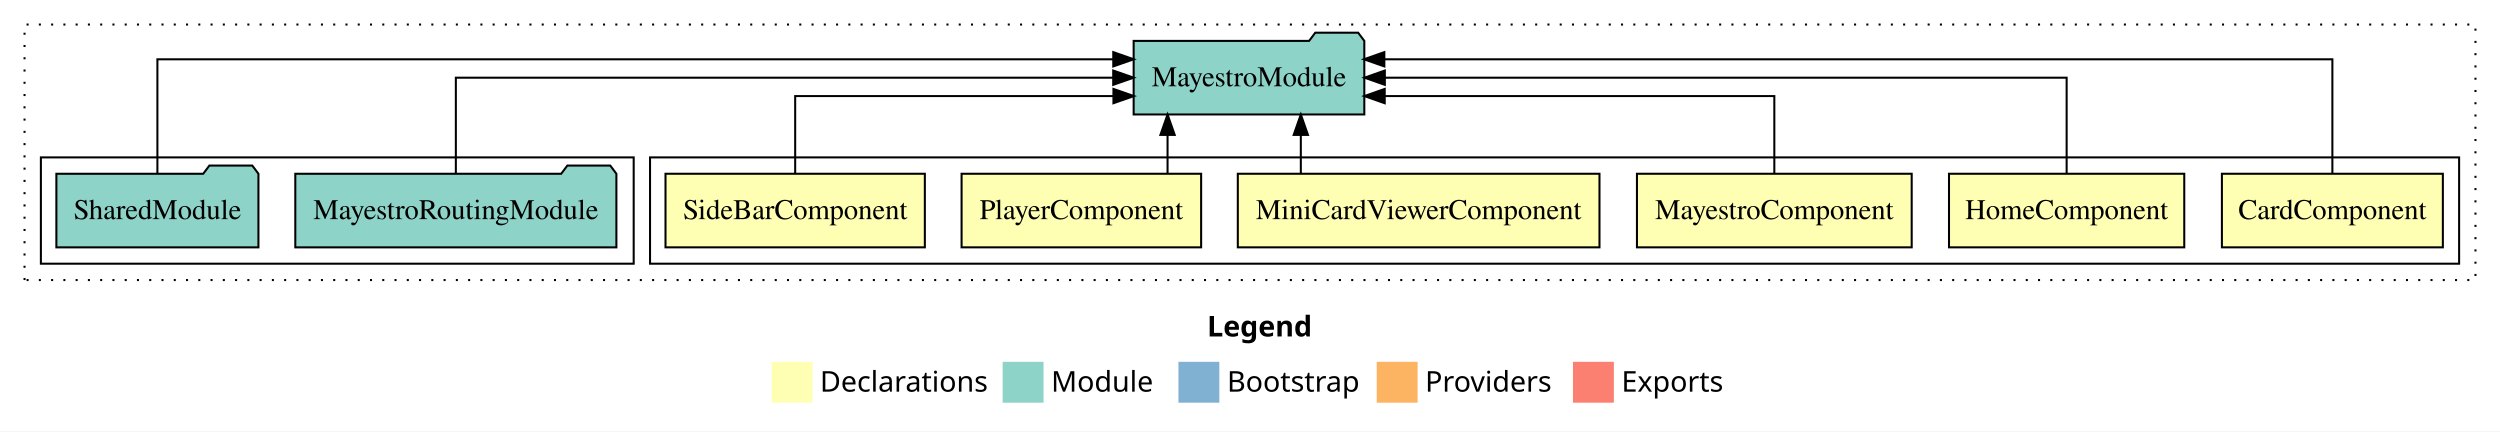
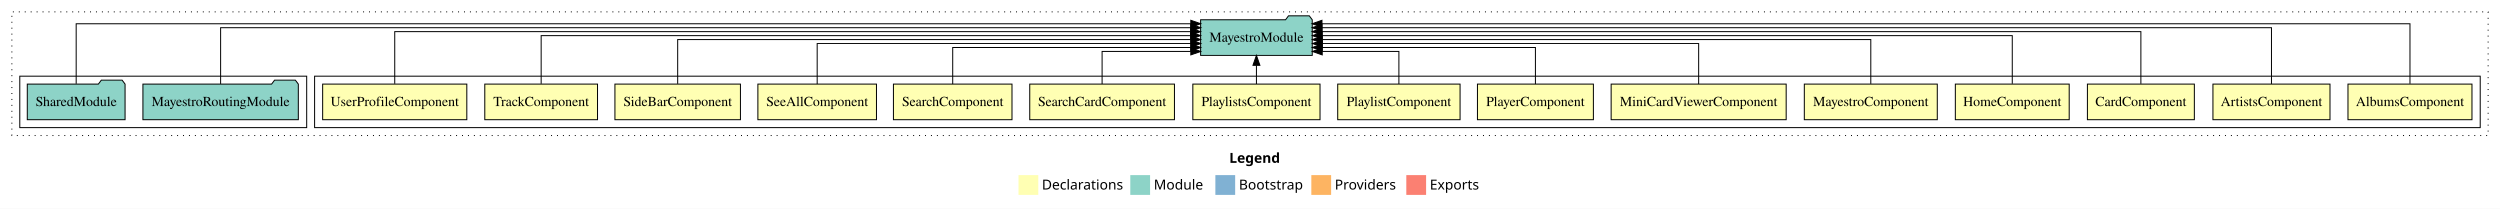
- <svg xmlns="http://www.w3.org/2000/svg" width="1223pt" height="211pt" viewBox="0.00 0.00 1223.00 211.00">
+ <svg xmlns="http://www.w3.org/2000/svg" width="2527pt" height="211pt" viewBox="0.00 0.00 2527.00 211.00">
  <g id="graph0" class="graph" transform="scale(1 1) rotate(0) translate(4 207)">
-     <polygon fill="#ffffff" stroke="transparent" points="-4,4 -4,-207 1219,-207 1219,4 -4,4" />
-     <text text-anchor="start" x="586.509" y="-42.4" font-family="sans-serif" font-weight="bold" font-size="14.00" fill="#000000">Legend</text>
-     <polygon fill="#ffffb3" stroke="transparent" points="373.5,-10 373.5,-30 393.5,-30 393.5,-10 373.5,-10" />
-     <text text-anchor="start" x="397.129" y="-15.4" font-family="sans-serif" font-size="14.00" fill="#000000">  Declarations</text>
-     <polygon fill="#8dd3c7" stroke="transparent" points="486.5,-10 486.5,-30 506.5,-30 506.5,-10 486.5,-10" />
-     <text text-anchor="start" x="510.225" y="-15.4" font-family="sans-serif" font-size="14.00" fill="#000000">  Module</text>
-     <polygon fill="#80b1d3" stroke="transparent" points="572.5,-10 572.5,-30 592.5,-30 592.5,-10 572.5,-10" />
-     <text text-anchor="start" x="596.281" y="-15.4" font-family="sans-serif" font-size="14.00" fill="#000000">  Bootstrap</text>
-     <polygon fill="#fdb462" stroke="transparent" points="669.5,-10 669.5,-30 689.5,-30 689.5,-10 669.5,-10" />
-     <text text-anchor="start" x="693.173" y="-15.4" font-family="sans-serif" font-size="14.00" fill="#000000">  Providers</text>
-     <polygon fill="#fb8072" stroke="transparent" points="765.5,-10 765.5,-30 785.5,-30 785.5,-10 765.5,-10" />
-     <text text-anchor="start" x="789.226" y="-15.4" font-family="sans-serif" font-size="14.00" fill="#000000">  Exports</text>
+     <polygon fill="#ffffff" stroke="transparent" points="-4,4 -4,-207 2523,-207 2523,4 -4,4" />
+     <text text-anchor="start" x="1238.509" y="-42.4" font-family="sans-serif" font-weight="bold" font-size="14.00" fill="#000000">Legend</text>
+     <polygon fill="#ffffb3" stroke="transparent" points="1025.5,-10 1025.5,-30 1045.5,-30 1045.5,-10 1025.5,-10" />
+     <text text-anchor="start" x="1049.129" y="-15.4" font-family="sans-serif" font-size="14.00" fill="#000000">  Declarations</text>
+     <polygon fill="#8dd3c7" stroke="transparent" points="1138.5,-10 1138.5,-30 1158.5,-30 1158.5,-10 1138.5,-10" />
+     <text text-anchor="start" x="1162.225" y="-15.4" font-family="sans-serif" font-size="14.00" fill="#000000">  Module</text>
+     <polygon fill="#80b1d3" stroke="transparent" points="1224.5,-10 1224.5,-30 1244.5,-30 1244.5,-10 1224.5,-10" />
+     <text text-anchor="start" x="1248.281" y="-15.4" font-family="sans-serif" font-size="14.00" fill="#000000">  Bootstrap</text>
+     <polygon fill="#fdb462" stroke="transparent" points="1321.5,-10 1321.5,-30 1341.5,-30 1341.5,-10 1321.5,-10" />
+     <text text-anchor="start" x="1345.173" y="-15.4" font-family="sans-serif" font-size="14.00" fill="#000000">  Providers</text>
+     <polygon fill="#fb8072" stroke="transparent" points="1417.5,-10 1417.5,-30 1437.5,-30 1437.5,-10 1417.5,-10" />
+     <text text-anchor="start" x="1441.226" y="-15.4" font-family="sans-serif" font-size="14.00" fill="#000000">  Exports</text>
    <g id="clust1" class="cluster">
-       <polygon fill="none" stroke="#000000" stroke-dasharray="1,5" points="8,-70 8,-195 1207,-195 1207,-70 8,-70" />
+       <polygon fill="none" stroke="#000000" stroke-dasharray="1,5" points="8,-70 8,-195 2511,-195 2511,-70 8,-70" />
    </g>
    <g id="clust2" class="cluster">
-       <polygon fill="none" stroke="#000000" points="314,-78 314,-130 1199,-130 1199,-78 314,-78" />
+       <polygon fill="none" stroke="#000000" points="314,-78 314,-130 2503,-130 2503,-78 314,-78" />
    </g>
-     <g id="clust9" class="cluster">
+     <g id="clust18" class="cluster">
      <polygon fill="none" stroke="#000000" points="16,-78 16,-130 306,-130 306,-78 16,-78" />
    </g>
    <g id="node1" class="node">
-       <polygon fill="#ffffb3" stroke="#000000" points="1191.045,-122 1082.955,-122 1082.955,-86 1191.045,-86 1191.045,-122" />
-       <text text-anchor="middle" x="1137" y="-99.8" font-family="Times,serif" font-size="14.00" fill="#000000">CardComponent</text>
+       <polygon fill="#ffffb3" stroke="#000000" points="2494.665,-122 2369.335,-122 2369.335,-86 2494.665,-86 2494.665,-122" />
+       <text text-anchor="middle" x="2432" y="-99.8" font-family="Times,serif" font-size="14.00" fill="#000000">AlbumsComponent</text>
+     </g>
+     <g id="node16" class="node">
+       <polygon fill="#8dd3c7" stroke="#000000" points="1322.42,-187 1319.42,-191 1298.42,-191 1295.42,-187 1209.58,-187 1209.58,-151 1322.42,-151 1322.42,-187" />
+       <text text-anchor="middle" x="1266" y="-164.8" font-family="Times,serif" font-size="14.00" fill="#000000">MayestroModule</text>
+     </g>
+     <g id="edge1" class="edge">
+       <path fill="none" stroke="#000000" d="M2432,-122.323C2432,-145.66 2432,-183 2432,-183 2432,-183 1332.239,-183 1332.239,-183" />
+       <polygon fill="#000000" stroke="#000000" points="1332.239,-179.5 1322.239,-183 1332.239,-186.5 1332.239,-179.5" />
+     </g>
+     <g id="node2" class="node">
+       <polygon fill="#ffffb3" stroke="#000000" points="2351.161,-122 2232.839,-122 2232.839,-86 2351.161,-86 2351.161,-122" />
+       <text text-anchor="middle" x="2292" y="-99.8" font-family="Times,serif" font-size="14.00" fill="#000000">ArtistsComponent</text>
+     </g>
+     <g id="edge2" class="edge">
+       <path fill="none" stroke="#000000" d="M2292,-122.155C2292,-144.352 2292,-179 2292,-179 2292,-179 1332.257,-179 1332.257,-179" />
+       <polygon fill="#000000" stroke="#000000" points="1332.257,-175.5 1322.257,-179 1332.257,-182.5 1332.257,-175.5" />
+     </g>
+     <g id="node3" class="node">
+       <polygon fill="#ffffb3" stroke="#000000" points="2214.045,-122 2105.955,-122 2105.955,-86 2214.045,-86 2214.045,-122" />
+       <text text-anchor="middle" x="2160" y="-99.8" font-family="Times,serif" font-size="14.00" fill="#000000">CardComponent</text>
+     </g>
+     <g id="edge3" class="edge">
+       <path fill="none" stroke="#000000" d="M2160,-122.284C2160,-143.321 2160,-175 2160,-175 2160,-175 1332.262,-175 1332.262,-175" />
+       <polygon fill="#000000" stroke="#000000" points="1332.262,-171.5 1322.262,-175 1332.262,-178.5 1332.262,-171.5" />
+     </g>
+     <g id="node4" class="node">
+       <polygon fill="#ffffb3" stroke="#000000" points="2087.545,-122 1972.455,-122 1972.455,-86 2087.545,-86 2087.545,-122" />
+       <text text-anchor="middle" x="2030" y="-99.8" font-family="Times,serif" font-size="14.00" fill="#000000">HomeComponent</text>
+     </g>
+     <g id="edge4" class="edge">
+       <path fill="none" stroke="#000000" d="M2030,-122.308C2030,-142.145 2030,-171 2030,-171 2030,-171 1332.489,-171 1332.489,-171" />
+       <polygon fill="#000000" stroke="#000000" points="1332.489,-167.5 1322.489,-171 1332.489,-174.5 1332.489,-167.5" />
+     </g>
+     <g id="node5" class="node">
+       <polygon fill="#ffffb3" stroke="#000000" points="1954.202,-122 1819.798,-122 1819.798,-86 1954.202,-86 1954.202,-122" />
+       <text text-anchor="middle" x="1887" y="-99.8" font-family="Times,serif" font-size="14.00" fill="#000000">MayestroComponent</text>
+     </g>
+     <g id="edge5" class="edge">
+       <path fill="none" stroke="#000000" d="M1887,-122.222C1887,-140.828 1887,-167 1887,-167 1887,-167 1332.48,-167 1332.48,-167" />
+       <polygon fill="#000000" stroke="#000000" points="1332.48,-163.5 1322.48,-167 1332.48,-170.5 1332.48,-163.5" />
+     </g>
+     <g id="node6" class="node">
+       <polygon fill="#ffffb3" stroke="#000000" points="1801.464,-122 1624.536,-122 1624.536,-86 1801.464,-86 1801.464,-122" />
+       <text text-anchor="middle" x="1713" y="-99.8" font-family="Times,serif" font-size="14.00" fill="#000000">MiniCardViewerComponent</text>
+     </g>
+     <g id="edge6" class="edge">
+       <path fill="none" stroke="#000000" d="M1713,-122.022C1713,-139.373 1713,-163 1713,-163 1713,-163 1332.613,-163 1332.613,-163" />
+       <polygon fill="#000000" stroke="#000000" points="1332.613,-159.5 1322.613,-163 1332.613,-166.5 1332.613,-159.5" />
    </g>
    <g id="node7" class="node">
-       <polygon fill="#8dd3c7" stroke="#000000" points="663.42,-187 660.42,-191 639.42,-191 636.42,-187 550.58,-187 550.58,-151 663.42,-151 663.42,-187" />
-       <text text-anchor="middle" x="607" y="-164.8" font-family="Times,serif" font-size="14.00" fill="#000000">MayestroModule</text>
+       <polygon fill="#ffffb3" stroke="#000000" points="1606.595,-122 1489.405,-122 1489.405,-86 1606.595,-86 1606.595,-122" />
+       <text text-anchor="middle" x="1548" y="-99.8" font-family="Times,serif" font-size="14.00" fill="#000000">PlayerComponent</text>
    </g>
-     <g id="edge1" class="edge">
-       <path fill="none" stroke="#000000" d="M1137,-122.292C1137,-144.206 1137,-178 1137,-178 1137,-178 673.217,-178 673.217,-178" />
-       <polygon fill="#000000" stroke="#000000" points="673.218,-174.5 663.217,-178 673.217,-181.5 673.218,-174.5" />
-     </g>
-     <g id="node2" class="node">
-       <polygon fill="#ffffb3" stroke="#000000" points="1064.545,-122 949.455,-122 949.455,-86 1064.545,-86 1064.545,-122" />
-       <text text-anchor="middle" x="1007" y="-99.8" font-family="Times,serif" font-size="14.00" fill="#000000">HomeComponent</text>
-     </g>
-     <g id="edge2" class="edge">
-       <path fill="none" stroke="#000000" d="M1007,-122.106C1007,-141.339 1007,-169 1007,-169 1007,-169 673.462,-169 673.462,-169" />
-       <polygon fill="#000000" stroke="#000000" points="673.462,-165.5 663.462,-169 673.462,-172.5 673.462,-165.5" />
-     </g>
-     <g id="node3" class="node">
-       <polygon fill="#ffffb3" stroke="#000000" points="931.202,-122 796.798,-122 796.798,-86 931.202,-86 931.202,-122" />
-       <text text-anchor="middle" x="864" y="-99.8" font-family="Times,serif" font-size="14.00" fill="#000000">MayestroComponent</text>
-     </g>
-     <g id="edge3" class="edge">
-       <path fill="none" stroke="#000000" d="M864,-122.027C864,-138.398 864,-160 864,-160 864,-160 673.4,-160 673.4,-160" />
-       <polygon fill="#000000" stroke="#000000" points="673.4,-156.5 663.4,-160 673.4,-163.5 673.4,-156.5" />
-     </g>
-     <g id="node4" class="node">
-       <polygon fill="#ffffb3" stroke="#000000" points="778.464,-122 601.536,-122 601.536,-86 778.464,-86 778.464,-122" />
-       <text text-anchor="middle" x="690" y="-99.8" font-family="Times,serif" font-size="14.00" fill="#000000">MiniCardViewerComponent</text>
-     </g>
-     <g id="edge4" class="edge">
-       <path fill="none" stroke="#000000" d="M632.364,-122.106C632.364,-122.106 632.364,-140.991 632.364,-140.991" />
-       <polygon fill="#000000" stroke="#000000" points="628.864,-140.991 632.364,-150.991 635.864,-140.991 628.864,-140.991" />
-     </g>
-     <g id="node5" class="node">
-       <polygon fill="#ffffb3" stroke="#000000" points="583.595,-122 466.405,-122 466.405,-86 583.595,-86 583.595,-122" />
-       <text text-anchor="middle" x="525" y="-99.8" font-family="Times,serif" font-size="14.00" fill="#000000">PlayerComponent</text>
-     </g>
-     <g id="edge5" class="edge">
-       <path fill="none" stroke="#000000" d="M567.169,-122.106C567.169,-122.106 567.169,-140.991 567.169,-140.991" />
-       <polygon fill="#000000" stroke="#000000" points="563.669,-140.991 567.169,-150.991 570.669,-140.991 563.669,-140.991" />
-     </g>
-     <g id="node6" class="node">
-       <polygon fill="#ffffb3" stroke="#000000" points="448.433,-122 321.567,-122 321.567,-86 448.433,-86 448.433,-122" />
-       <text text-anchor="middle" x="385" y="-99.8" font-family="Times,serif" font-size="14.00" fill="#000000">SideBarComponent</text>
-     </g>
-     <g id="edge6" class="edge">
-       <path fill="none" stroke="#000000" d="M385,-122.027C385,-138.398 385,-160 385,-160 385,-160 540.693,-160 540.693,-160" />
-       <polygon fill="#000000" stroke="#000000" points="540.693,-163.5 550.693,-160 540.693,-156.5 540.693,-163.5" />
+     <g id="edge7" class="edge">
+       <path fill="none" stroke="#000000" d="M1548,-122.009C1548,-138.049 1548,-159 1548,-159 1548,-159 1332.389,-159 1332.389,-159" />
+       <polygon fill="#000000" stroke="#000000" points="1332.389,-155.5 1322.389,-159 1332.389,-162.5 1332.389,-155.5" />
    </g>
    <g id="node8" class="node">
+       <polygon fill="#ffffb3" stroke="#000000" points="1471.837,-122 1348.163,-122 1348.163,-86 1471.837,-86 1471.837,-122" />
+       <text text-anchor="middle" x="1410" y="-99.8" font-family="Times,serif" font-size="14.00" fill="#000000">PlaylistComponent</text>
+     </g>
+     <g id="edge8" class="edge">
+       <path fill="none" stroke="#000000" d="M1410,-122.124C1410,-136.783 1410,-155 1410,-155 1410,-155 1332.499,-155 1332.499,-155" />
+       <polygon fill="#000000" stroke="#000000" points="1332.499,-151.5 1322.499,-155 1332.499,-158.5 1332.499,-151.5" />
+     </g>
+     <g id="node9" class="node">
+       <polygon fill="#ffffb3" stroke="#000000" points="1330.281,-122 1201.719,-122 1201.719,-86 1330.281,-86 1330.281,-122" />
+       <text text-anchor="middle" x="1266" y="-99.8" font-family="Times,serif" font-size="14.00" fill="#000000">PlaylistsComponent</text>
+     </g>
+     <g id="edge9" class="edge">
+       <path fill="none" stroke="#000000" d="M1266,-122.106C1266,-122.106 1266,-140.991 1266,-140.991" />
+       <polygon fill="#000000" stroke="#000000" points="1262.5,-140.991 1266,-150.991 1269.5,-140.991 1262.5,-140.991" />
+     </g>
+     <g id="node10" class="node">
+       <polygon fill="#ffffb3" stroke="#000000" points="1183.132,-122 1036.868,-122 1036.868,-86 1183.132,-86 1183.132,-122" />
+       <text text-anchor="middle" x="1110" y="-99.8" font-family="Times,serif" font-size="14.00" fill="#000000">SearchCardComponent</text>
+     </g>
+     <g id="edge10" class="edge">
+       <path fill="none" stroke="#000000" d="M1110,-122.124C1110,-136.783 1110,-155 1110,-155 1110,-155 1199.68,-155 1199.68,-155" />
+       <polygon fill="#000000" stroke="#000000" points="1199.68,-158.5 1209.68,-155 1199.68,-151.5 1199.68,-158.5" />
+     </g>
+     <g id="node11" class="node">
+       <polygon fill="#ffffb3" stroke="#000000" points="1018.92,-122 899.08,-122 899.08,-86 1018.92,-86 1018.92,-122" />
+       <text text-anchor="middle" x="959" y="-99.8" font-family="Times,serif" font-size="14.00" fill="#000000">SearchComponent</text>
+     </g>
+     <g id="edge11" class="edge">
+       <path fill="none" stroke="#000000" d="M959,-122.009C959,-138.049 959,-159 959,-159 959,-159 1199.691,-159 1199.691,-159" />
+       <polygon fill="#000000" stroke="#000000" points="1199.691,-162.5 1209.691,-159 1199.691,-155.5 1199.691,-162.5" />
+     </g>
+     <g id="node12" class="node">
+       <polygon fill="#ffffb3" stroke="#000000" points="881.933,-122 762.067,-122 762.067,-86 881.933,-86 881.933,-122" />
+       <text text-anchor="middle" x="822" y="-99.8" font-family="Times,serif" font-size="14.00" fill="#000000">SeeAllComponent</text>
+     </g>
+     <g id="edge12" class="edge">
+       <path fill="none" stroke="#000000" d="M822,-122.022C822,-139.373 822,-163 822,-163 822,-163 1199.767,-163 1199.767,-163" />
+       <polygon fill="#000000" stroke="#000000" points="1199.767,-166.5 1209.767,-163 1199.767,-159.5 1199.767,-166.5" />
+     </g>
+     <g id="node13" class="node">
+       <polygon fill="#ffffb3" stroke="#000000" points="744.433,-122 617.567,-122 617.567,-86 744.433,-86 744.433,-122" />
+       <text text-anchor="middle" x="681" y="-99.8" font-family="Times,serif" font-size="14.00" fill="#000000">SideBarComponent</text>
+     </g>
+     <g id="edge13" class="edge">
+       <path fill="none" stroke="#000000" d="M681,-122.222C681,-140.828 681,-167 681,-167 681,-167 1199.642,-167 1199.642,-167" />
+       <polygon fill="#000000" stroke="#000000" points="1199.642,-170.5 1209.642,-167 1199.642,-163.5 1199.642,-170.5" />
+     </g>
+     <g id="node14" class="node">
+       <polygon fill="#ffffb3" stroke="#000000" points="599.975,-122 486.025,-122 486.025,-86 599.975,-86 599.975,-122" />
+       <text text-anchor="middle" x="543" y="-99.8" font-family="Times,serif" font-size="14.00" fill="#000000">TrackComponent</text>
+     </g>
+     <g id="edge14" class="edge">
+       <path fill="none" stroke="#000000" d="M543,-122.308C543,-142.145 543,-171 543,-171 543,-171 1199.569,-171 1199.569,-171" />
+       <polygon fill="#000000" stroke="#000000" points="1199.569,-174.5 1209.569,-171 1199.569,-167.5 1199.569,-174.5" />
+     </g>
+     <g id="node15" class="node">
+       <polygon fill="#ffffb3" stroke="#000000" points="467.858,-122 322.142,-122 322.142,-86 467.858,-86 467.858,-122" />
+       <text text-anchor="middle" x="395" y="-99.8" font-family="Times,serif" font-size="14.00" fill="#000000">UserProfileComponent</text>
+     </g>
+     <g id="edge15" class="edge">
+       <path fill="none" stroke="#000000" d="M395,-122.284C395,-143.321 395,-175 395,-175 395,-175 1199.522,-175 1199.522,-175" />
+       <polygon fill="#000000" stroke="#000000" points="1199.522,-178.5 1209.522,-175 1199.522,-171.5 1199.522,-178.5" />
+     </g>
+     <g id="node17" class="node">
      <polygon fill="#8dd3c7" stroke="#000000" points="297.538,-122 294.538,-126 273.538,-126 270.538,-122 140.462,-122 140.462,-86 297.538,-86 297.538,-122" />
      <text text-anchor="middle" x="219" y="-99.8" font-family="Times,serif" font-size="14.00" fill="#000000">MayestroRoutingModule</text>
    </g>
-     <g id="edge7" class="edge">
-       <path fill="none" stroke="#000000" d="M219,-122.106C219,-141.339 219,-169 219,-169 219,-169 540.582,-169 540.582,-169" />
-       <polygon fill="#000000" stroke="#000000" points="540.582,-172.5 550.582,-169 540.581,-165.5 540.582,-172.5" />
+     <g id="edge16" class="edge">
+       <path fill="none" stroke="#000000" d="M219,-122.155C219,-144.352 219,-179 219,-179 219,-179 1199.709,-179 1199.709,-179" />
+       <polygon fill="#000000" stroke="#000000" points="1199.709,-182.5 1209.709,-179 1199.709,-175.5 1199.709,-182.5" />
    </g>
-     <g id="node9" class="node">
+     <g id="node18" class="node">
      <polygon fill="#8dd3c7" stroke="#000000" points="122.423,-122 119.423,-126 98.423,-126 95.423,-122 23.577,-122 23.577,-86 122.423,-86 122.423,-122" />
      <text text-anchor="middle" x="73" y="-99.8" font-family="Times,serif" font-size="14.00" fill="#000000">SharedModule</text>
    </g>
-     <g id="edge8" class="edge">
-       <path fill="none" stroke="#000000" d="M73,-122.292C73,-144.206 73,-178 73,-178 73,-178 540.61,-178 540.61,-178" />
-       <polygon fill="#000000" stroke="#000000" points="540.61,-181.5 550.61,-178 540.61,-174.5 540.61,-181.5" />
+     <g id="edge17" class="edge">
+       <path fill="none" stroke="#000000" d="M73,-122.323C73,-145.66 73,-183 73,-183 73,-183 1199.661,-183 1199.661,-183" />
+       <polygon fill="#000000" stroke="#000000" points="1199.661,-186.5 1209.661,-183 1199.661,-179.5 1199.661,-186.5" />
    </g>
  </g>
</svg>
